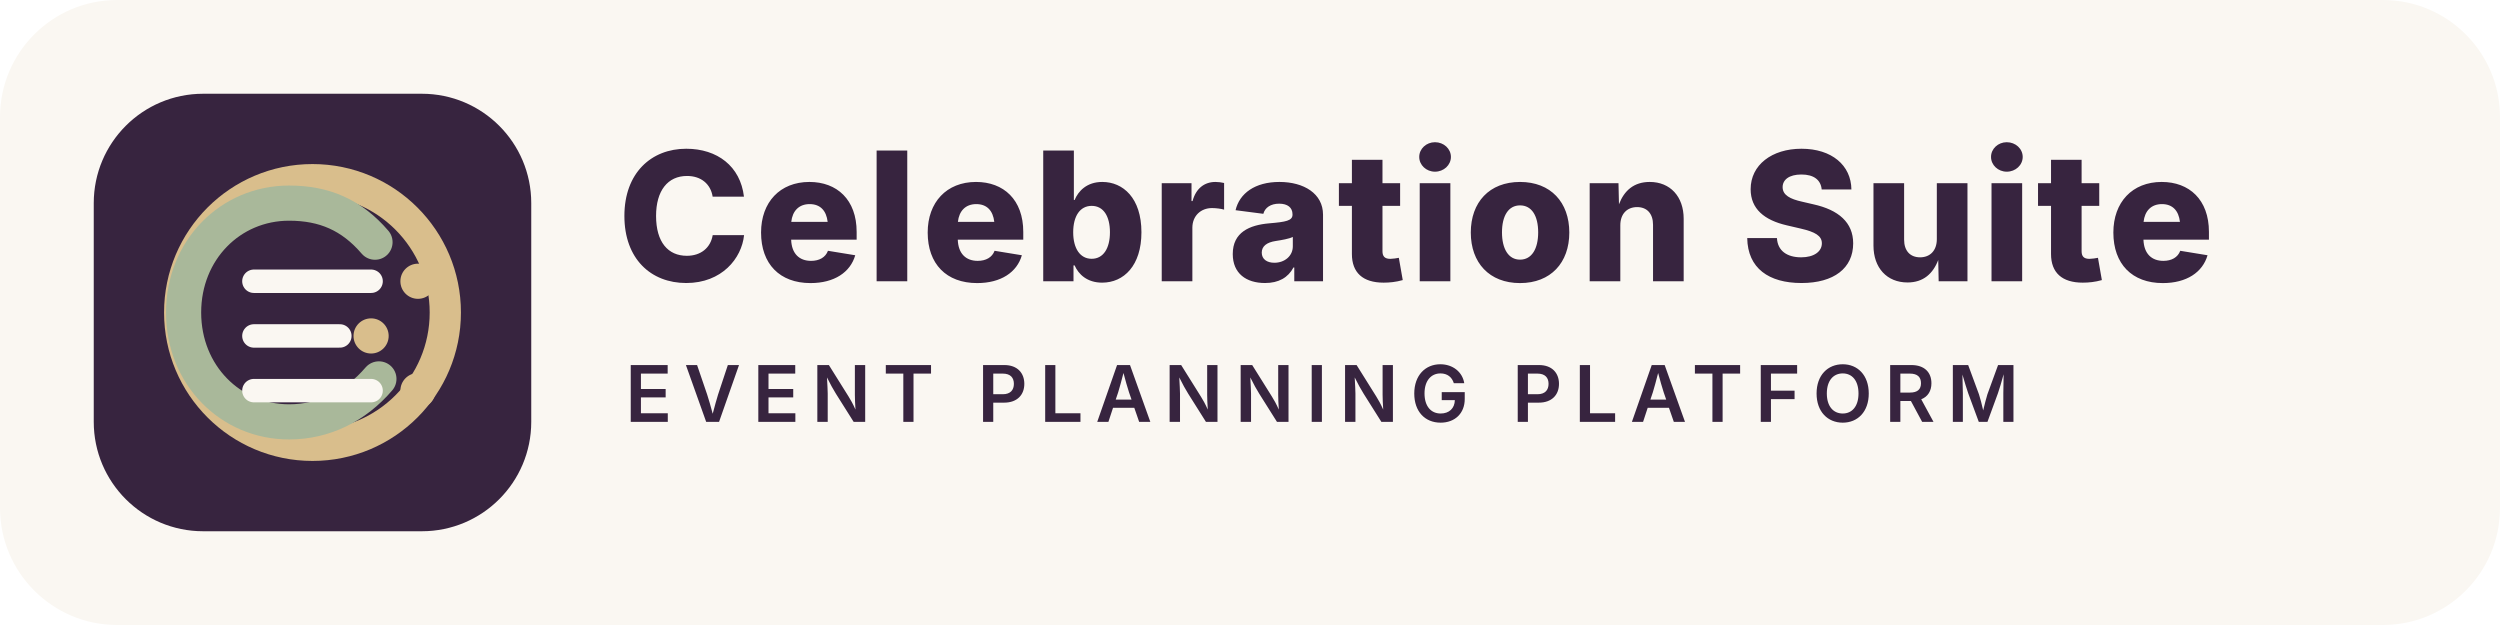
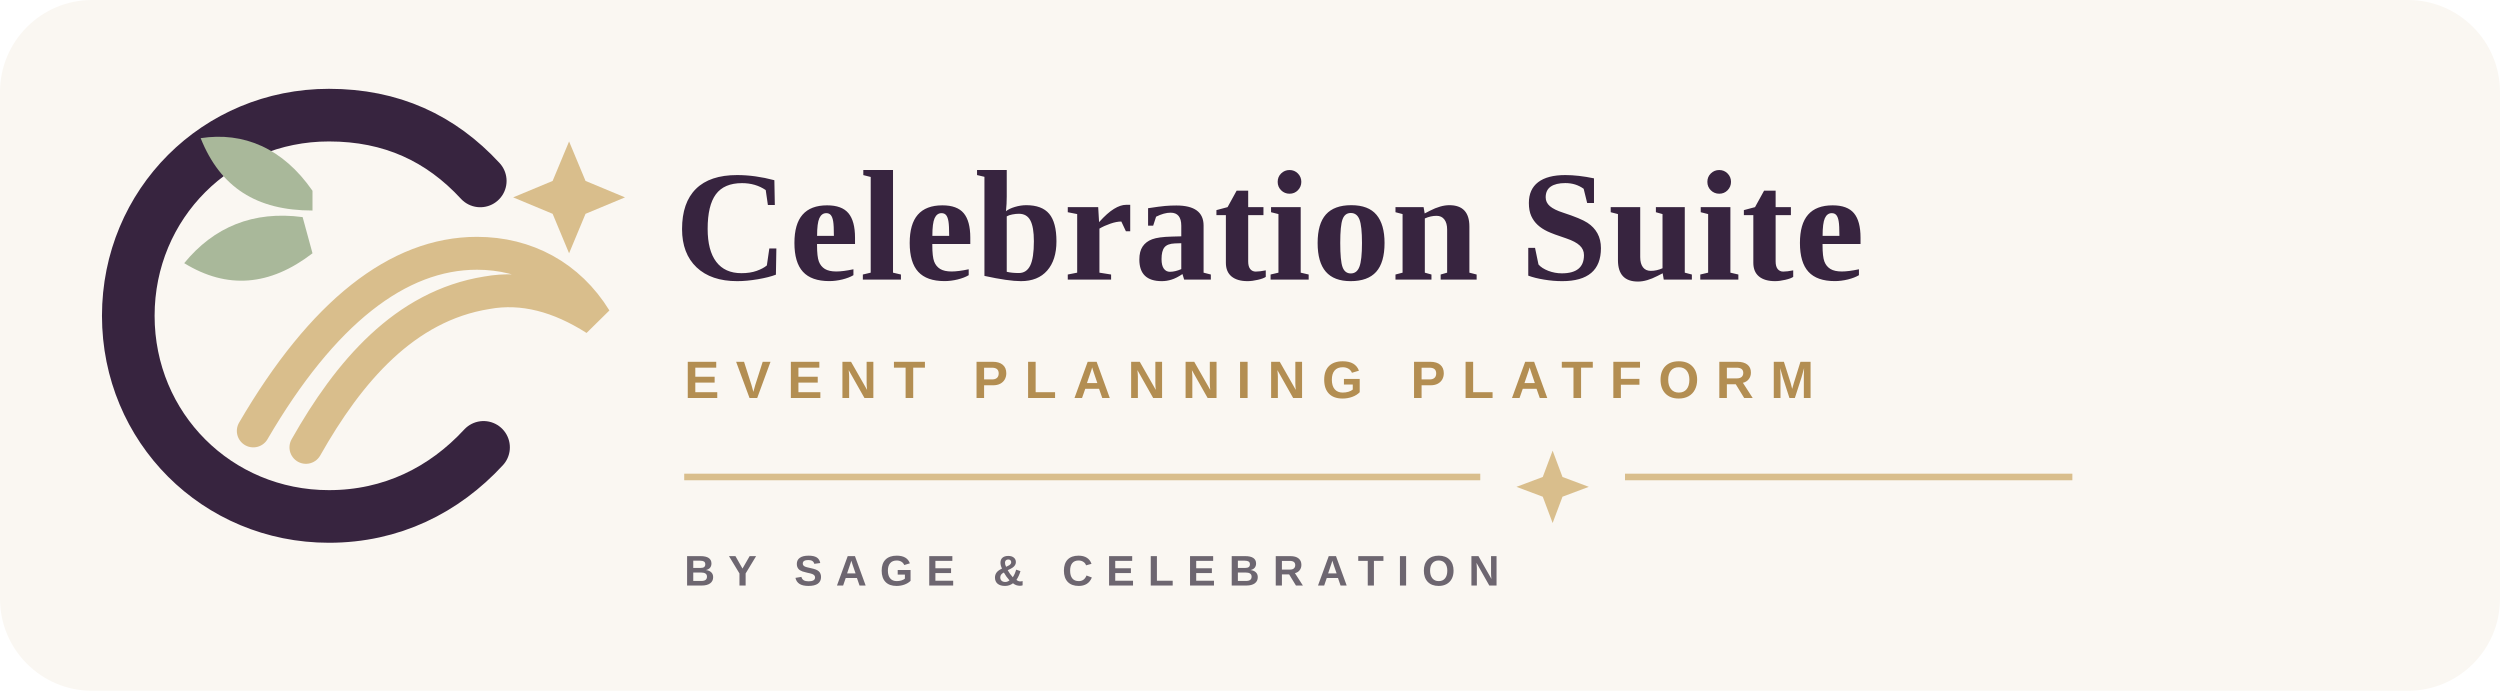
- <svg xmlns="http://www.w3.org/2000/svg" viewBox="0 0 640 160" role="img" aria-labelledby="title desc">
-   <rect width="640" height="160" rx="30" fill="#FAF7F2" />
-   <g transform="translate(24 24)">
-     <rect width="112" height="112" rx="28" fill="#37243F" />
-     <circle cx="56" cy="56" r="34" fill="none" stroke="#D9BE8C" stroke-width="8" />
-     <path d="M72 38c-6-7-13-10-22-10-15 0-27 12-27 28s12 28 27 28c9 0 17-4 23-11" fill="none" stroke="#A9B89A" stroke-width="9" stroke-linecap="round" />
-     <path d="M41 48h30M41 62h22M41 76h30" stroke="#FAF7F2" stroke-width="6" stroke-linecap="round" />
-     <circle cx="83" cy="48" r="4.5" fill="#D9BE8C" />
-     <circle cx="71" cy="62" r="4.5" fill="#D9BE8C" />
-     <circle cx="83" cy="76" r="4.5" fill="#D9BE8C" />
+ <svg xmlns="http://www.w3.org/2000/svg" viewBox="0 0 760 210" role="img" aria-labelledby="title desc">
+   <rect width="760" height="210" rx="28" fill="#FAF7F2" />
+   <g transform="translate(28 20)">
+     <path d="M118 35c-12-13-27-20-46-20-34 0-61 27-61 61s27 61 61 61c19 0 35-8 47-21" fill="none" stroke="#37243F" stroke-width="16" stroke-linecap="round" />
+     <path d="M49 111c21-36 44-54 68-54 15 0 28 7 36 20-11-7-22-10-33-8-25 4-42 24-55 47" fill="none" stroke="#D9BE8C" stroke-width="10" stroke-linecap="round" />
+     <path d="M67 38c-9-13-21-18-34-16 6 15 17 22 34 22" fill="#A9B89A" />
+     <path d="M64 46c-15-2-27 3-36 14 13 8 26 7 39-3" fill="#A9B89A" />
+     <path d="M145 23l5 12 12 5-12 5-5 12-5-12-12-5 12-5z" fill="#D9BE8C" />
  </g>
-   <g fill="#37243F">
-     <text x="158" y="72" font-family="Inter, Arial, sans-serif" font-size="46" font-weight="800" letter-spacing="1">Celebration Suite</text>
-     <text x="160" y="108" font-family="Inter, Arial, sans-serif" font-size="20" font-weight="600" letter-spacing="3">EVENT PLANNING PLATFORM</text>
-   </g>
+   <text x="205" y="85" font-family="Georgia, 'Times New Roman', serif" font-size="48" font-weight="700" fill="#37243F" letter-spacing=".2">Celebration Suite</text>
+   <text x="208" y="121" font-family="Arial, sans-serif" font-size="16" font-weight="600" fill="#B38E52" letter-spacing="5">EVENT PLANNING PLATFORM</text>
+   <line x1="208" y1="145" x2="450" y2="145" stroke="#D9BE8C" stroke-width="2" />
+   <path d="M472 137l3 8 8 3-8 3-3 8-3-8-8-3 8-3z" fill="#D9BE8C" />
+   <line x1="494" y1="145" x2="630" y2="145" stroke="#D9BE8C" stroke-width="2" />
+   <text x="208" y="178" font-family="Arial, sans-serif" font-size="13" font-weight="600" fill="#6D6670" letter-spacing="4">BY SAGE &amp; CELEBRATION</text>
</svg>
